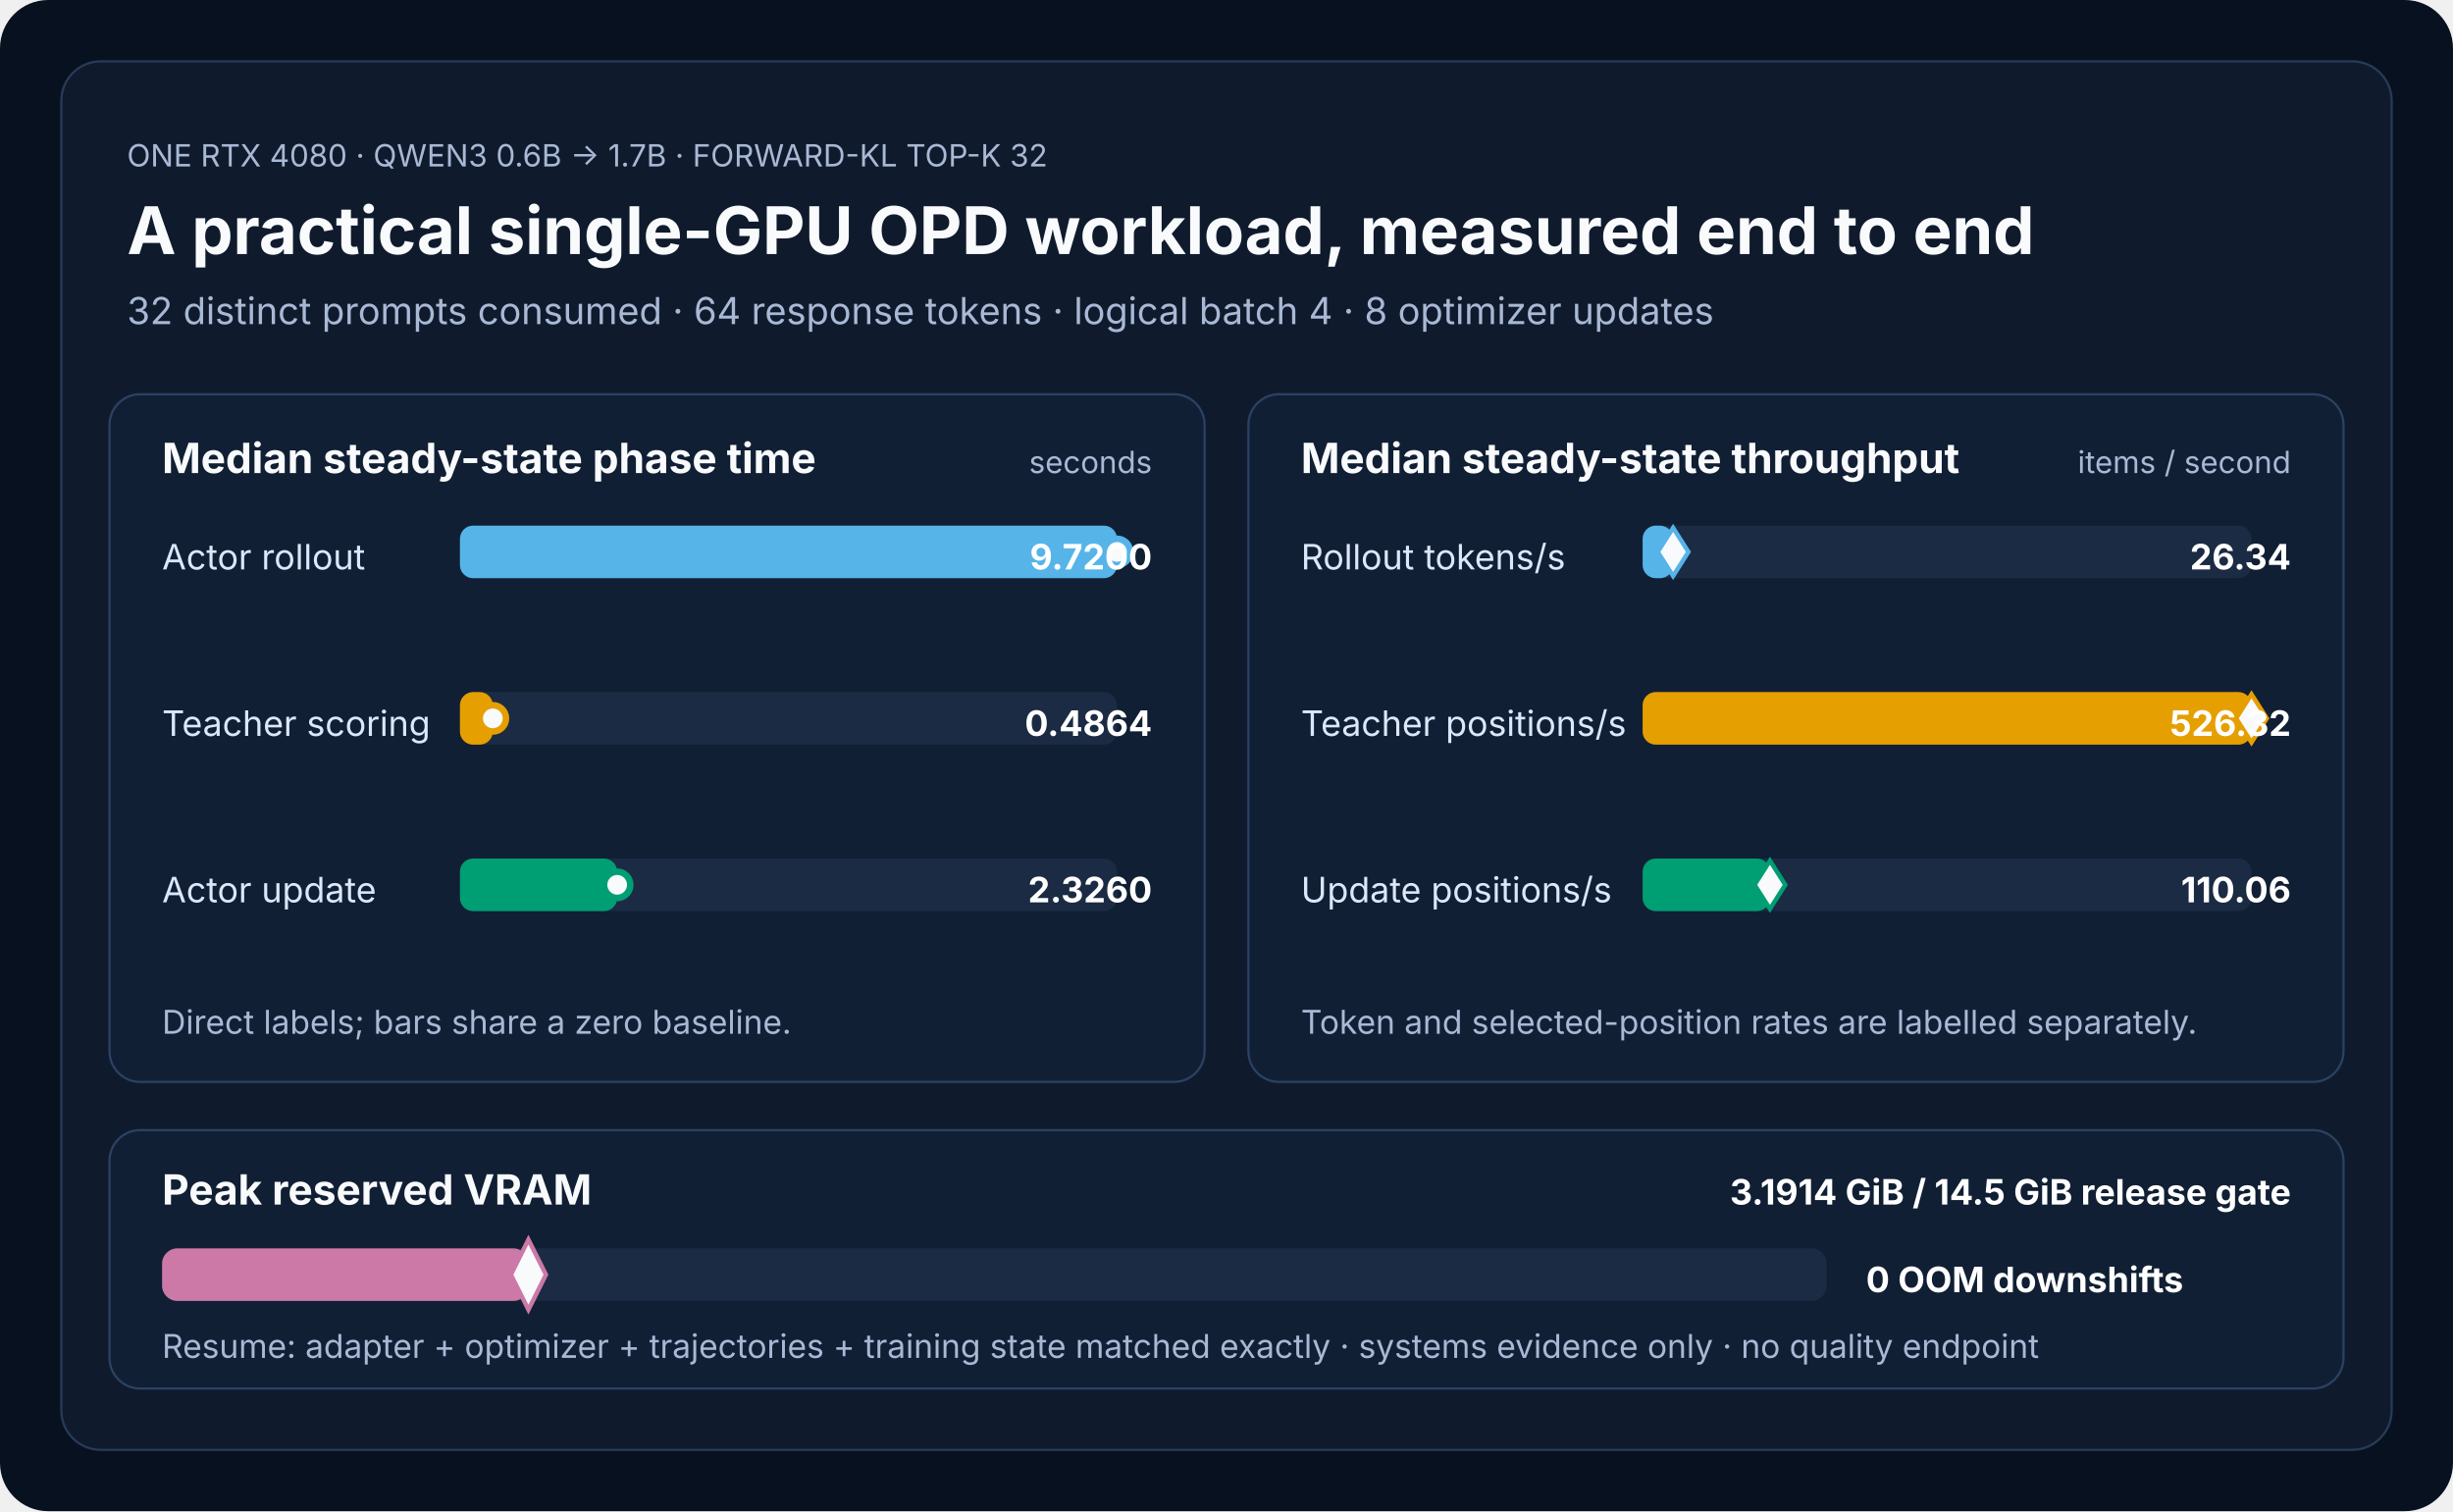
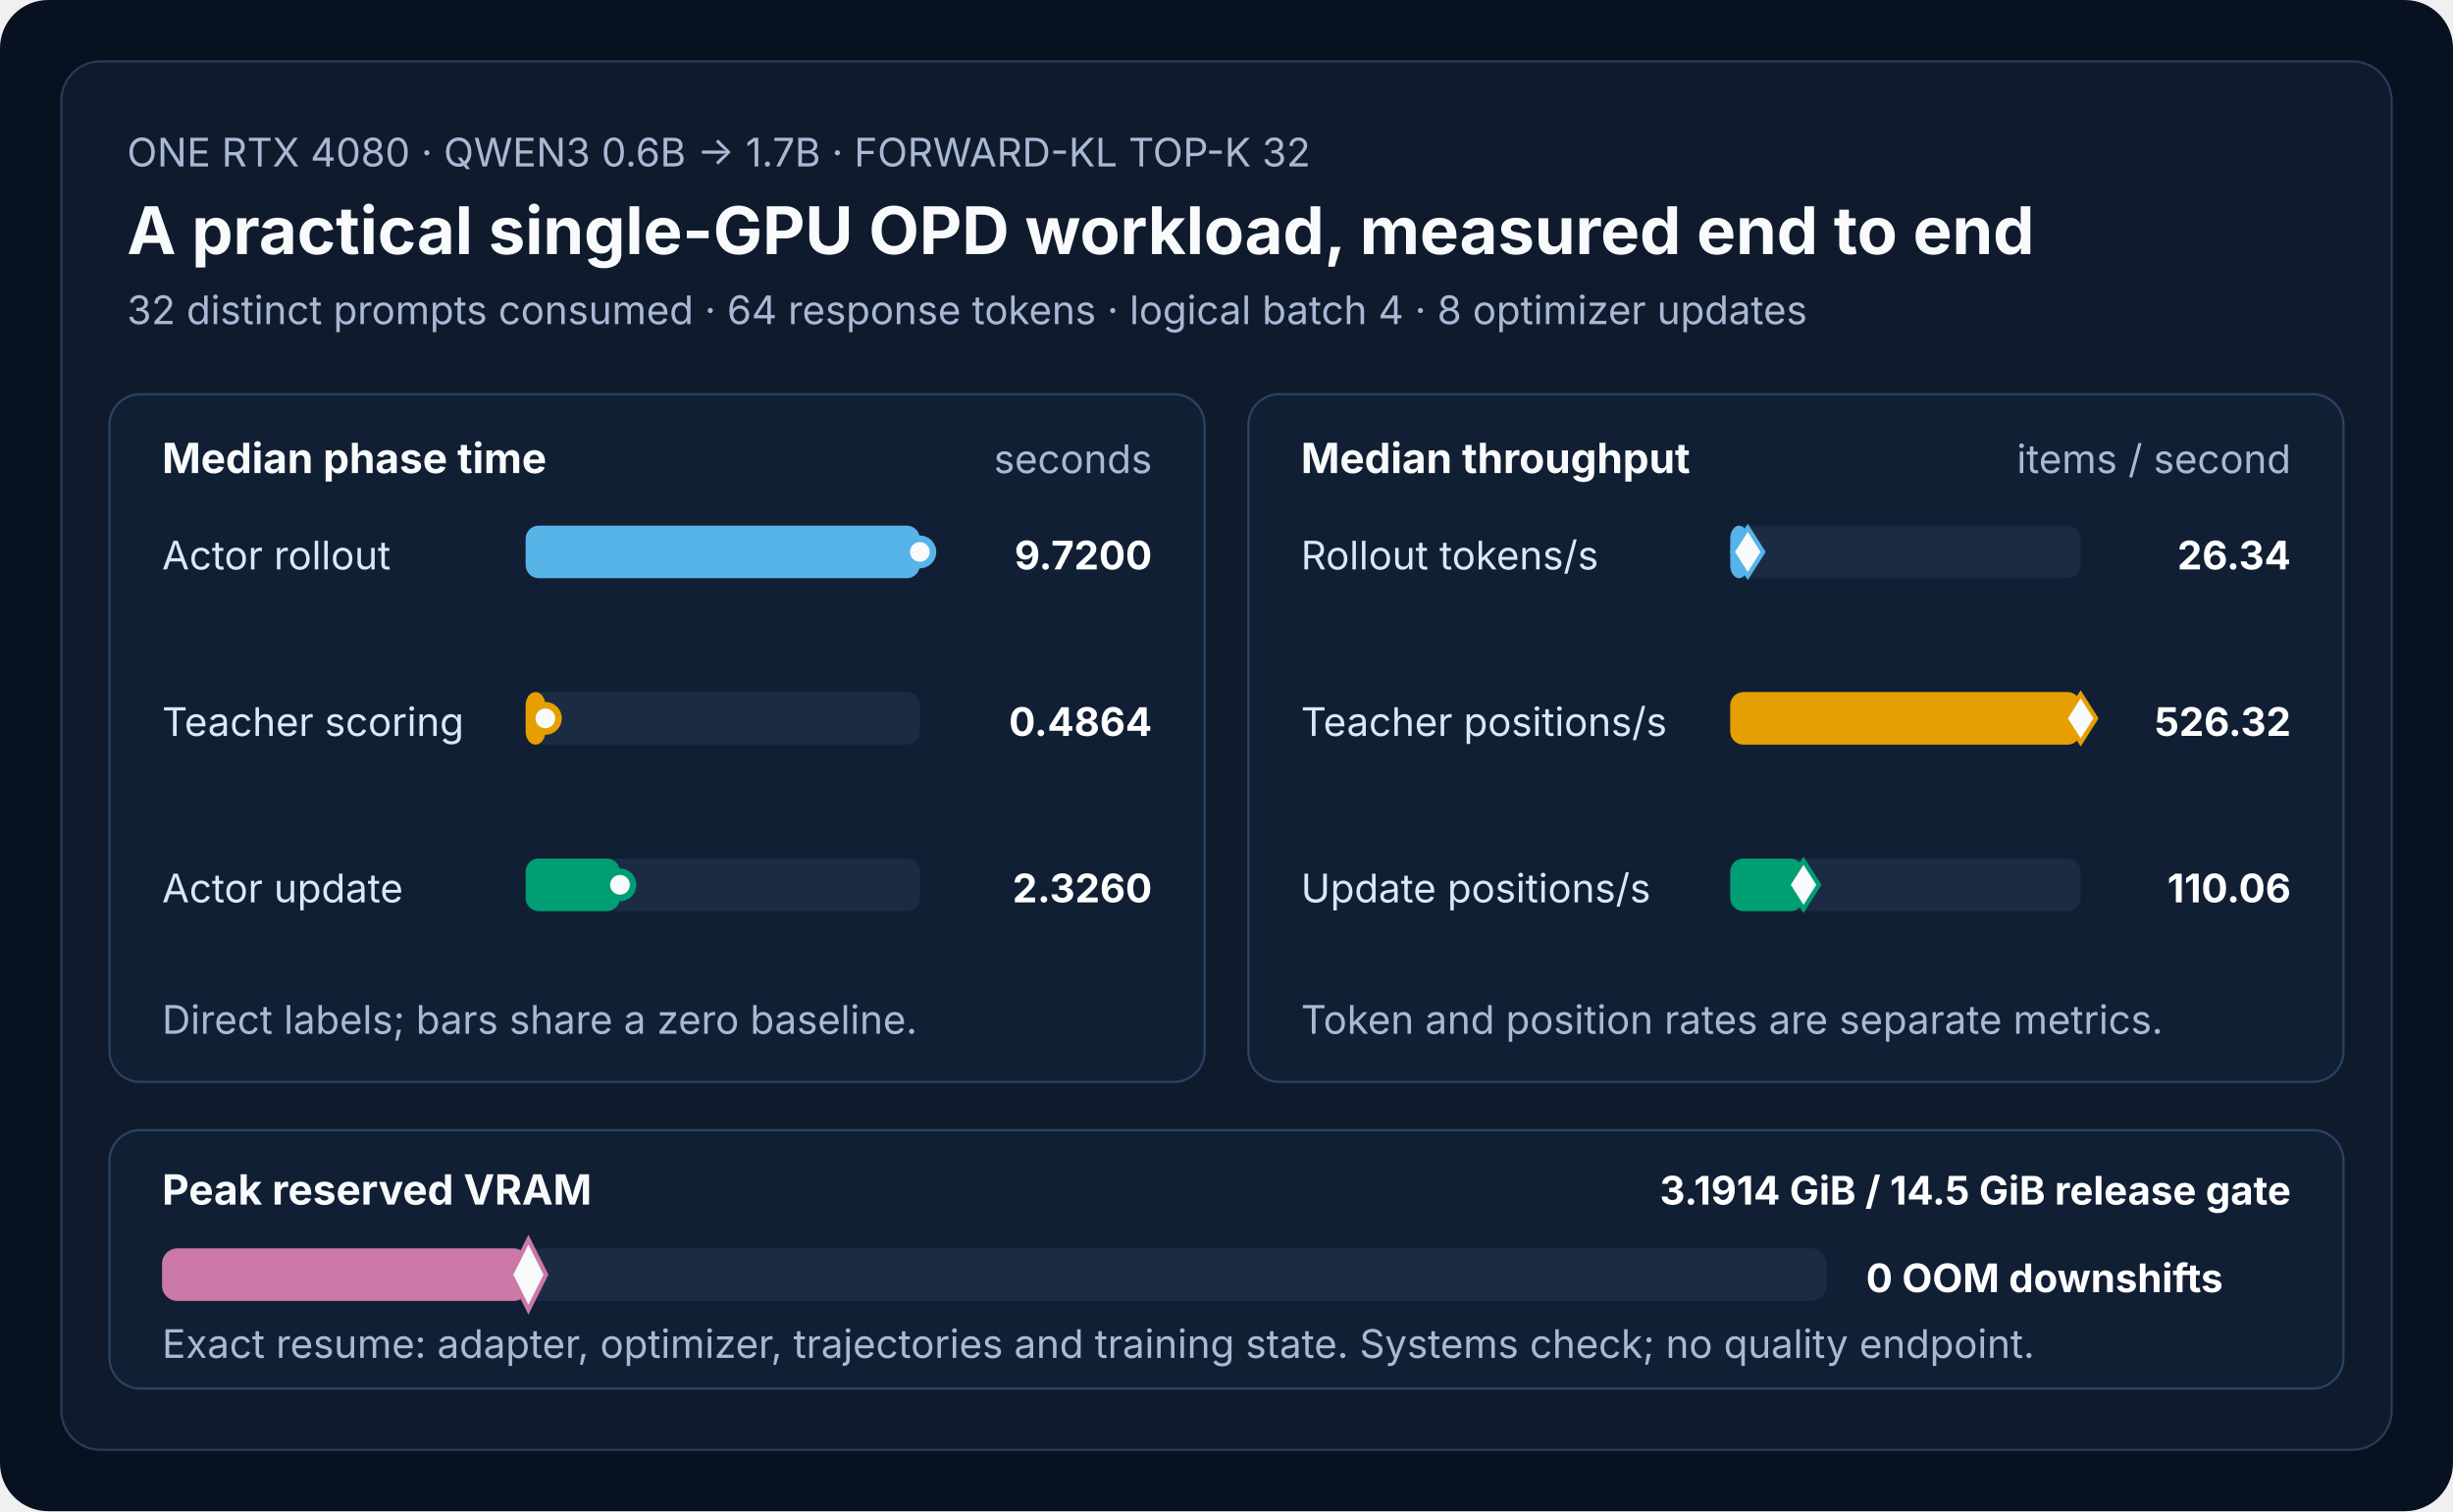
<svg xmlns="http://www.w3.org/2000/svg" viewBox="0 0 1120 690" role="img" aria-labelledby="title desc">
  <style>
        text { font-family: Inter, Segoe UI, Arial, sans-serif; }
        .title { fill:#f8fafc; font-size:30px; font-weight:750; }
-         .subtitle { fill:#a9b8d4; font-size:17px; }
+         .subtitle { fill:#a9b8d4; font-size:18px; }
        .panel-title { fill:#f8fafc; font-size:19px; font-weight:700; }
-         .label { fill:#dbe7fa; font-size:16px; }
-         .value { fill:#ffffff; font-size:16px; font-weight:700; }
-         .note { fill:#a9b8d4; font-size:15px; }
-         .small { fill:#a9b8d4; font-size:14px; }
+         .label { fill:#dbe7fa; font-size:18px; }
+         .value { fill:#ffffff; font-size:18px; font-weight:700; }
+         .note { fill:#a9b8d4; font-size:18px; }
+         .small { fill:#a9b8d4; font-size:18px; }
        </style>
  <rect width="1120" height="690" rx="22" fill="#08111f" />
  <rect x="28" y="28" width="1064" height="634" rx="18" fill="#0f1b2d" stroke="#283b58" />
  <text x="58" y="76" class="small" text-anchor="start">ONE RTX 4080 · QWEN3 0.6B → 1.7B · FORWARD-KL TOP-K 32</text>
  <text x="58" y="116" class="title" text-anchor="start">A practical single-GPU OPD workload, measured end to end</text>
  <text x="58" y="148" class="subtitle" text-anchor="start">32 distinct prompts consumed · 64 response tokens · logical batch 4 · 8 optimizer updates</text>
  <rect x="50" y="180" width="500" height="314" rx="14" fill="#111f34" stroke="#2b4263" />
-   <text x="74" y="216" class="panel-title" text-anchor="start">Median steady-state phase time</text>
+   <text x="74" y="216" class="panel-title" text-anchor="start">Median phase time</text>
  <text x="526" y="216" class="small" text-anchor="end">seconds</text>
  <text x="74" y="260" class="label" text-anchor="start">Actor rollout</text>
-   <rect x="210" y="240" width="300" height="24" rx="6" fill="#1b2b44" />
-   <rect x="210" y="240" width="300.00" height="24" rx="6" fill="#56B4E9" />
-   <circle cx="510.00" cy="252" r="6" fill="#f8fafc" stroke="#56B4E9" stroke-width="3" />
+   <rect x="240" y="240" width="180" height="24" rx="6" fill="#1b2b44" />
+   <rect x="240" y="240" width="180.00" height="24" rx="6" fill="#56B4E9" />
+   <circle cx="420.00" cy="252" r="6" fill="#f8fafc" stroke="#56B4E9" stroke-width="3" />
  <text x="526" y="260" class="value" text-anchor="end">9.7200</text>
  <text x="74" y="336" class="label" text-anchor="start">Teacher scoring</text>
-   <rect x="210" y="316" width="300" height="24" rx="6" fill="#1b2b44" />
-   <rect x="210" y="316" width="15.01" height="24" rx="6" fill="#E69F00" />
-   <circle cx="225.01" cy="328" r="6" fill="#f8fafc" stroke="#E69F00" stroke-width="3" />
+   <rect x="240" y="316" width="180" height="24" rx="6" fill="#1b2b44" />
+   <rect x="240" y="316" width="9.01" height="24" rx="6" fill="#E69F00" />
+   <circle cx="249.01" cy="328" r="6" fill="#f8fafc" stroke="#E69F00" stroke-width="3" />
  <text x="526" y="336" class="value" text-anchor="end">0.4864</text>
  <text x="74" y="412" class="label" text-anchor="start">Actor update</text>
-   <rect x="210" y="392" width="300" height="24" rx="6" fill="#1b2b44" />
-   <rect x="210" y="392" width="71.79" height="24" rx="6" fill="#009E73" />
-   <circle cx="281.79" cy="404" r="6" fill="#f8fafc" stroke="#009E73" stroke-width="3" />
+   <rect x="240" y="392" width="180" height="24" rx="6" fill="#1b2b44" />
+   <rect x="240" y="392" width="43.07" height="24" rx="6" fill="#009E73" />
+   <circle cx="283.07" cy="404" r="6" fill="#f8fafc" stroke="#009E73" stroke-width="3" />
  <text x="526" y="412" class="value" text-anchor="end">2.3260</text>
  <text x="74" y="472" class="note" text-anchor="start">Direct labels; bars share a zero baseline.</text>
  <rect x="570" y="180" width="500" height="314" rx="14" fill="#111f34" stroke="#2b4263" />
-   <text x="594" y="216" class="panel-title" text-anchor="start">Median steady-state throughput</text>
+   <text x="594" y="216" class="panel-title" text-anchor="start">Median throughput</text>
  <text x="1046" y="216" class="small" text-anchor="end">items / second</text>
  <text x="594" y="260" class="label" text-anchor="start">Rollout tokens/s</text>
-   <rect x="750" y="240" width="278" height="24" rx="6" fill="#1b2b44" />
-   <rect x="750" y="240" width="13.91" height="24" rx="6" fill="#56B4E9" />
-   <path d="M 763.91 241 l 7 11 l -7 11 l -7 -11 z" fill="#f8fafc" stroke="#56B4E9" stroke-width="2" />
+   <rect x="790" y="240" width="160" height="24" rx="6" fill="#1b2b44" />
+   <rect x="790" y="240" width="8.01" height="24" rx="6" fill="#56B4E9" />
+   <path d="M 798.01 241 l 7 11 l -7 11 l -7 -11 z" fill="#f8fafc" stroke="#56B4E9" stroke-width="2" />
  <text x="1046" y="260" class="value" text-anchor="end">26.34</text>
  <text x="594" y="336" class="label" text-anchor="start">Teacher positions/s</text>
-   <rect x="750" y="316" width="278" height="24" rx="6" fill="#1b2b44" />
-   <rect x="750" y="316" width="278.00" height="24" rx="6" fill="#E69F00" />
-   <path d="M 1028.00 317 l 7 11 l -7 11 l -7 -11 z" fill="#f8fafc" stroke="#E69F00" stroke-width="2" />
+   <rect x="790" y="316" width="160" height="24" rx="6" fill="#1b2b44" />
+   <rect x="790" y="316" width="160.00" height="24" rx="6" fill="#E69F00" />
+   <path d="M 950.00 317 l 7 11 l -7 11 l -7 -11 z" fill="#f8fafc" stroke="#E69F00" stroke-width="2" />
  <text x="1046" y="336" class="value" text-anchor="end">526.32</text>
  <text x="594" y="412" class="label" text-anchor="start">Update positions/s</text>
-   <rect x="750" y="392" width="278" height="24" rx="6" fill="#1b2b44" />
-   <rect x="750" y="392" width="58.13" height="24" rx="6" fill="#009E73" />
-   <path d="M 808.13 393 l 7 11 l -7 11 l -7 -11 z" fill="#f8fafc" stroke="#009E73" stroke-width="2" />
+   <rect x="790" y="392" width="160" height="24" rx="6" fill="#1b2b44" />
+   <rect x="790" y="392" width="33.46" height="24" rx="6" fill="#009E73" />
+   <path d="M 823.46 393 l 7 11 l -7 11 l -7 -11 z" fill="#f8fafc" stroke="#009E73" stroke-width="2" />
  <text x="1046" y="412" class="value" text-anchor="end">110.06</text>
-   <text x="594" y="472" class="note" text-anchor="start">Token and selected-position rates are labelled separately.</text>
+   <text x="594" y="472" class="note" text-anchor="start">Token and position rates are separate metrics.</text>
  <rect x="50" y="516" width="1020" height="118" rx="14" fill="#111f34" stroke="#2b4263" />
  <text x="74" y="550" class="panel-title" text-anchor="start">Peak reserved VRAM</text>
  <text x="1046" y="550" class="value" text-anchor="end">3.1914 GiB / 14.5 GiB release gate</text>
  <rect x="74" y="570" width="760" height="24" rx="7" fill="#1b2b44" />
  <rect x="74" y="570" width="167.27" height="24" rx="7" fill="#CC79A7" />
  <path d="M 241.27 566 l 8 16 l -8 16 l -8 -16 z" fill="#f8fafc" stroke="#CC79A7" stroke-width="2" />
  <text x="852" y="590" class="value" text-anchor="start">0 OOM downshifts</text>
-   <text x="74" y="620" class="note" text-anchor="start">Resume: adapter + optimizer + trajectories + training state matched exactly · systems evidence only · no quality endpoint</text>
+   <text x="74" y="620" class="note" text-anchor="start">Exact resume: adapter, optimizer, trajectories and training state. Systems check; no quality endpoint.</text>
</svg>
